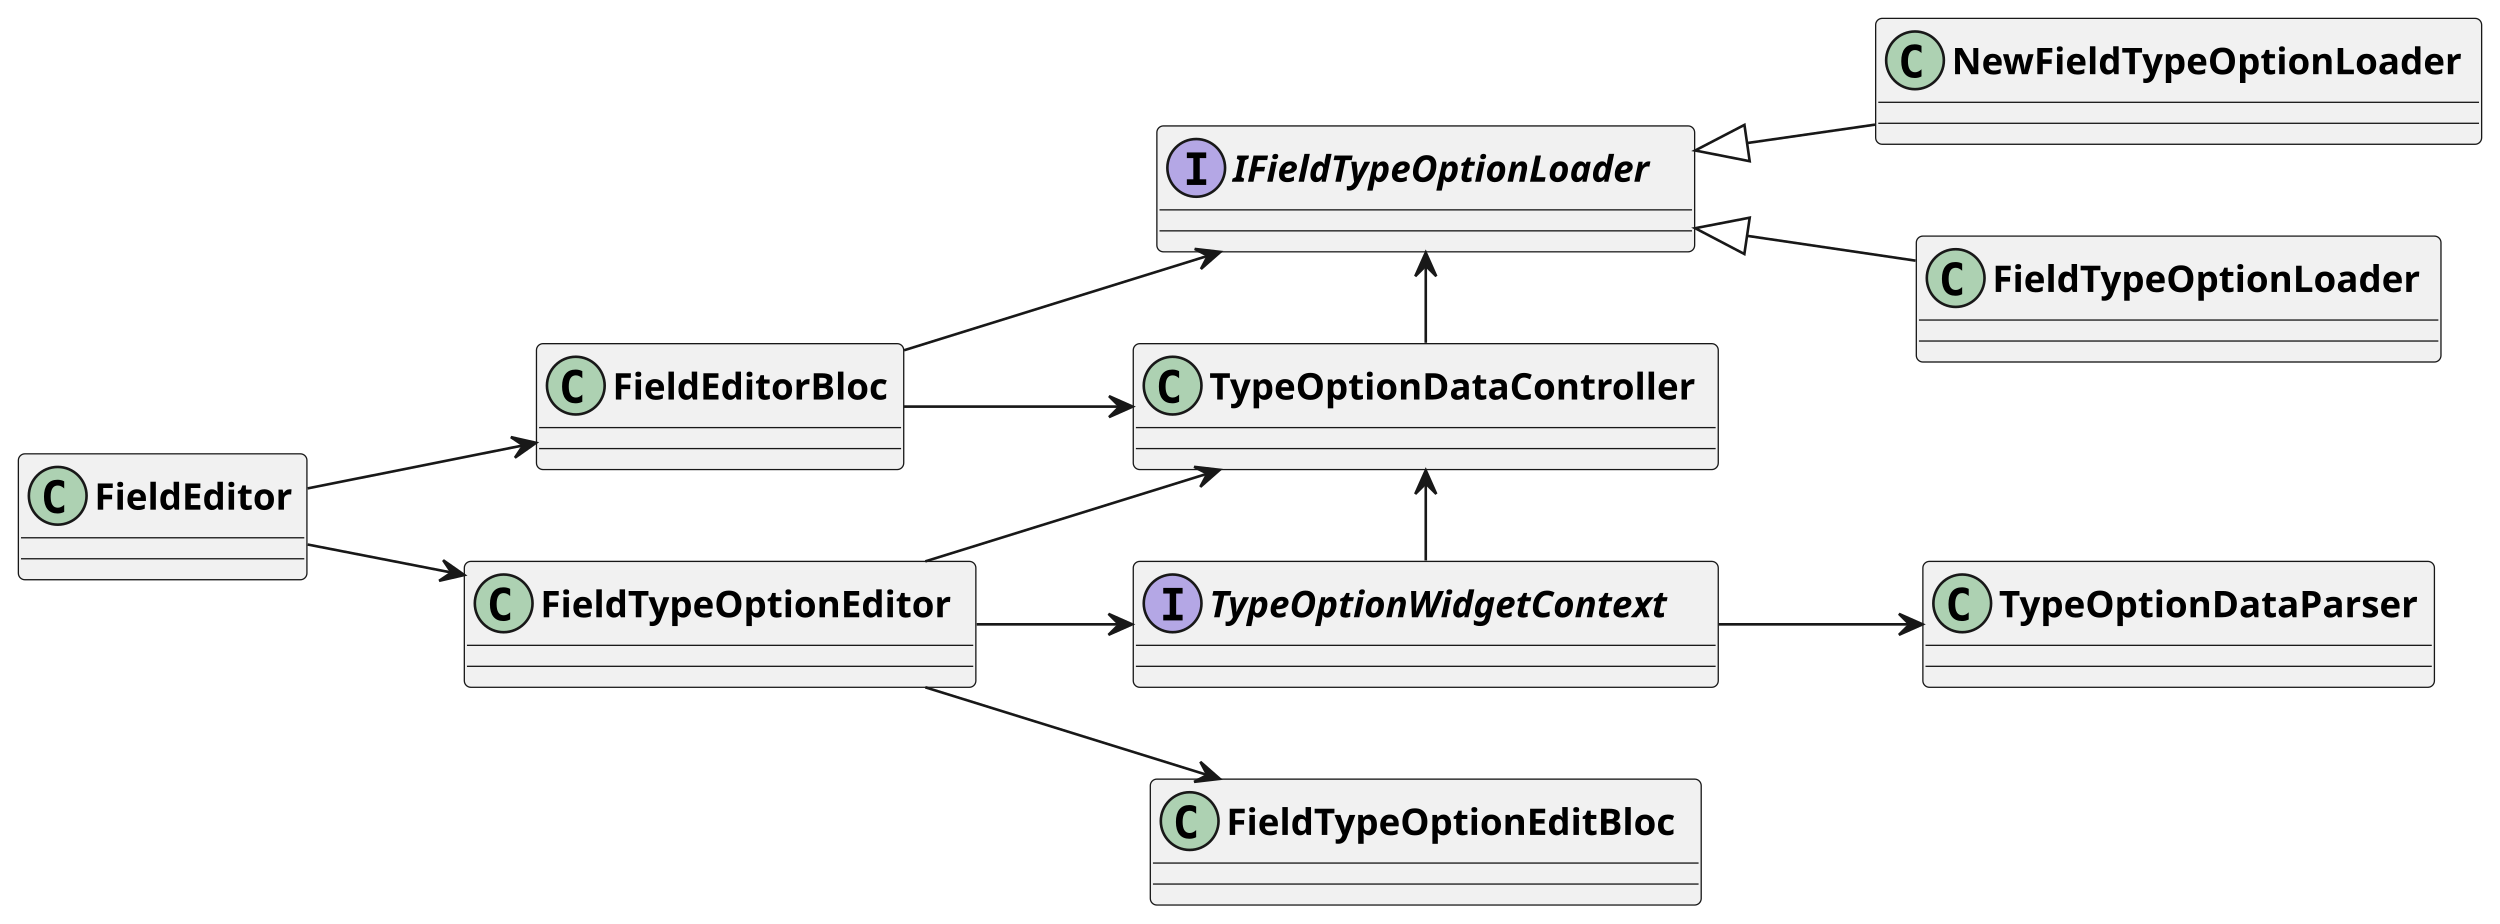
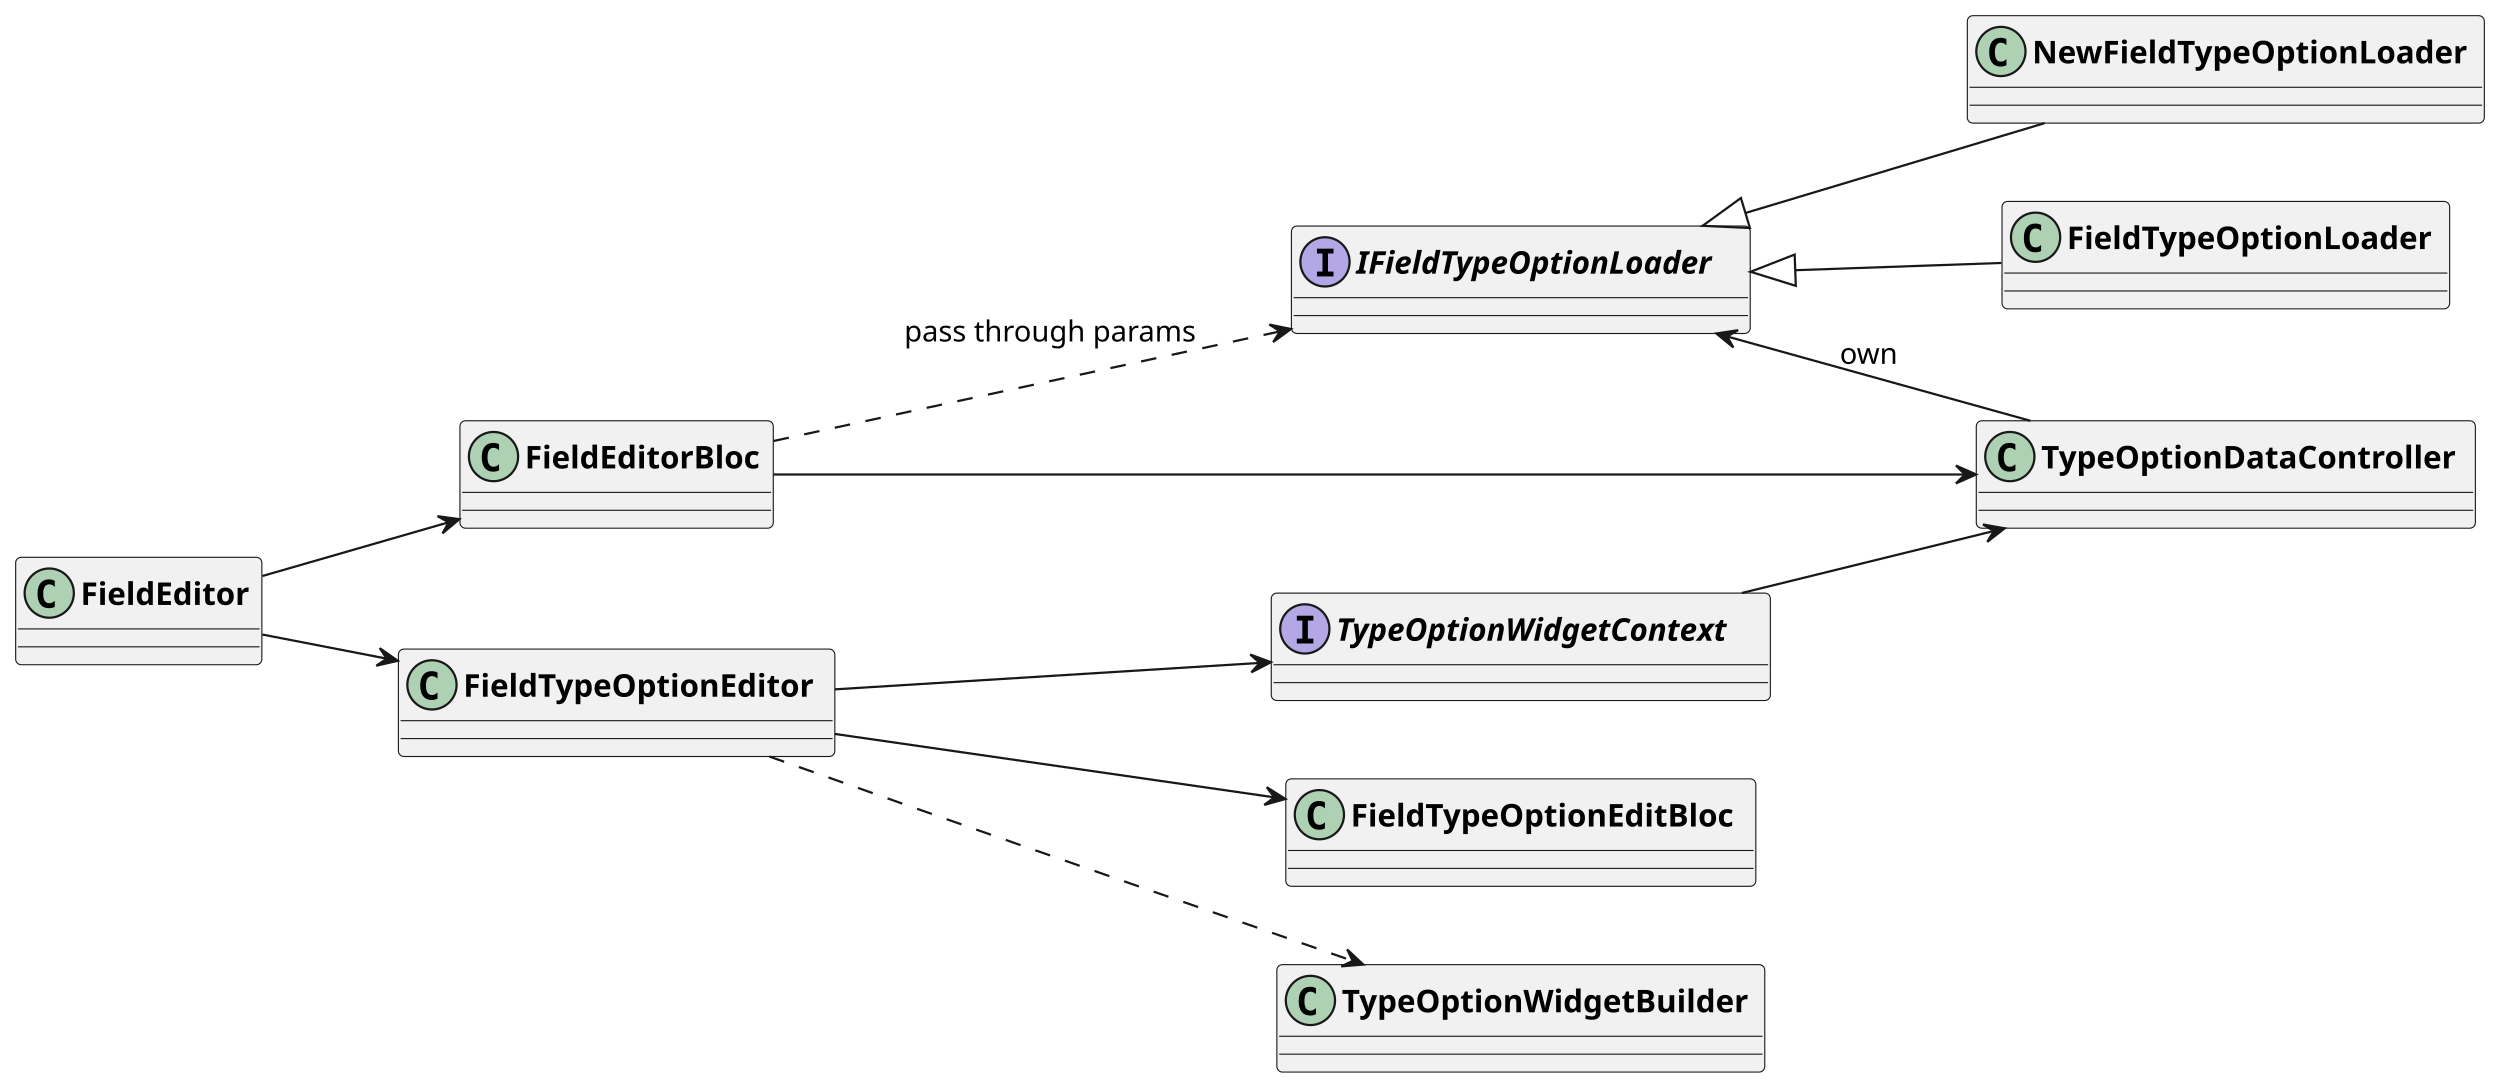
- <svg xmlns="http://www.w3.org/2000/svg" contentStyleType="text/css" height="352px" preserveAspectRatio="none" style="width:953px;height:352px;background:#FFFFFF;" version="1.1" viewBox="0 0 953 352" width="953px" zoomAndPan="magnify">
+ <svg xmlns="http://www.w3.org/2000/svg" contentStyleType="text/css" height="486px" preserveAspectRatio="none" style="width:1117px;height:486px;background:#FFFFFF;" version="1.1" viewBox="0 0 1117 486" width="1117px" zoomAndPan="magnify">
  <defs />
  <g>
    <g id="elem_IFieldTypeOptionLoader">
-       <rect codeLine="6" fill="#F1F1F1" height="48" id="IFieldTypeOptionLoader" rx="2.5" ry="2.5" style="stroke:#181818;stroke-width:0.5;" width="205" x="441" y="48" />
-       <ellipse cx="456" cy="64" fill="#B4A7E5" rx="11" ry="11" style="stroke:#181818;stroke-width:1.0;" />
-       <path d="M452.428,60.265 L452.428,58.107 L459.807,58.107 L459.807,60.265 L457.342,60.265 L457.342,68.342 L459.807,68.342 L459.807,70.5 L452.428,70.5 L452.428,68.342 L454.893,68.342 L454.893,60.265 Z " fill="#000000" />
-       <text fill="#000000" font-family="sans-serif" font-size="14" font-style="italic" font-weight="bold" lengthAdjust="spacing" textLength="173" x="470" y="69.291">IFieldTypeOptionLoader</text>
-       <line style="stroke:#181818;stroke-width:0.5;" x1="442" x2="645" y1="80" y2="80" />
-       <line style="stroke:#181818;stroke-width:0.5;" x1="442" x2="645" y1="88" y2="88" />
+       <rect codeLine="6" fill="#F1F1F1" height="48" id="IFieldTypeOptionLoader" rx="2.5" ry="2.5" style="stroke:#181818;stroke-width:0.5;" width="205" x="577" y="101" />
+       <ellipse cx="592" cy="117" fill="#B4A7E5" rx="11" ry="11" style="stroke:#181818;stroke-width:1.0;" />
+       <path d="M588.428,113.265 L588.428,111.107 L595.807,111.107 L595.807,113.265 L593.342,113.265 L593.342,121.342 L595.807,121.342 L595.807,123.5 L588.428,123.5 L588.428,121.342 L590.893,121.342 L590.893,113.265 Z " fill="#000000" />
+       <text fill="#000000" font-family="sans-serif" font-size="14" font-style="italic" font-weight="bold" lengthAdjust="spacing" textLength="173" x="606" y="122.291">IFieldTypeOptionLoader</text>
+       <line style="stroke:#181818;stroke-width:0.5;" x1="578" x2="781" y1="133" y2="133" />
+       <line style="stroke:#181818;stroke-width:0.5;" x1="578" x2="781" y1="141" y2="141" />
    </g>
    <g id="elem_TypeOptionWidgetContext">
-       <rect codeLine="7" fill="#F1F1F1" height="48" id="TypeOptionWidgetContext" rx="2.5" ry="2.5" style="stroke:#181818;stroke-width:0.5;" width="223" x="432" y="214" />
-       <ellipse cx="447" cy="230" fill="#B4A7E5" rx="11" ry="11" style="stroke:#181818;stroke-width:1.0;" />
-       <path d="M443.428,226.265 L443.428,224.107 L450.807,224.107 L450.807,226.265 L448.342,226.265 L448.342,234.342 L450.807,234.342 L450.807,236.5 L443.428,236.5 L443.428,234.342 L445.893,234.342 L445.893,226.265 Z " fill="#000000" />
-       <text fill="#000000" font-family="sans-serif" font-size="14" font-style="italic" font-weight="bold" lengthAdjust="spacing" textLength="191" x="461" y="235.291">TypeOptionWidgetContext</text>
-       <line style="stroke:#181818;stroke-width:0.5;" x1="433" x2="654" y1="246" y2="246" />
-       <line style="stroke:#181818;stroke-width:0.5;" x1="433" x2="654" y1="254" y2="254" />
+       <rect codeLine="7" fill="#F1F1F1" height="48" id="TypeOptionWidgetContext" rx="2.5" ry="2.5" style="stroke:#181818;stroke-width:0.5;" width="223" x="568" y="265" />
+       <ellipse cx="583" cy="281" fill="#B4A7E5" rx="11" ry="11" style="stroke:#181818;stroke-width:1.0;" />
+       <path d="M579.428,277.265 L579.428,275.107 L586.807,275.107 L586.807,277.265 L584.342,277.265 L584.342,285.342 L586.807,285.342 L586.807,287.5 L579.428,287.5 L579.428,285.342 L581.893,285.342 L581.893,277.265 Z " fill="#000000" />
+       <text fill="#000000" font-family="sans-serif" font-size="14" font-style="italic" font-weight="bold" lengthAdjust="spacing" textLength="191" x="597" y="286.291">TypeOptionWidgetContext</text>
+       <line style="stroke:#181818;stroke-width:0.5;" x1="569" x2="790" y1="297" y2="297" />
+       <line style="stroke:#181818;stroke-width:0.5;" x1="569" x2="790" y1="305" y2="305" />
    </g>
    <g id="elem_FieldEditor">
-       <rect fill="#F1F1F1" height="48" id="FieldEditor" rx="2.5" ry="2.5" style="stroke:#181818;stroke-width:0.5;" width="110" x="7" y="173" />
-       <ellipse cx="22" cy="189" fill="#ADD1B2" rx="11" ry="11" style="stroke:#181818;stroke-width:1.0;" />
-       <path d="M24.473,195.143 Q23.892,195.442 23.253,195.591 Q22.614,195.741 21.908,195.741 Q19.401,195.741 18.081,194.089 Q16.762,192.437 16.762,189.316 Q16.762,186.186 18.081,184.535 Q19.401,182.883 21.908,182.883 Q22.614,182.883 23.261,183.032 Q23.909,183.182 24.473,183.481 L24.473,186.203 Q23.842,185.622 23.249,185.352 Q22.655,185.083 22.024,185.083 Q20.68,185.083 19.995,186.149 Q19.31,187.216 19.31,189.316 Q19.31,191.408 19.995,192.474 Q20.68,193.541 22.024,193.541 Q22.655,193.541 23.249,193.271 Q23.842,193.001 24.473,192.42 Z " fill="#000000" />
-       <text fill="#000000" font-family="sans-serif" font-size="14" font-weight="bold" lengthAdjust="spacing" textLength="78" x="36" y="194.291">FieldEditor</text>
-       <line style="stroke:#181818;stroke-width:0.5;" x1="8" x2="116" y1="205" y2="205" />
-       <line style="stroke:#181818;stroke-width:0.5;" x1="8" x2="116" y1="213" y2="213" />
+       <rect fill="#F1F1F1" height="48" id="FieldEditor" rx="2.5" ry="2.5" style="stroke:#181818;stroke-width:0.5;" width="110" x="7" y="249" />
+       <ellipse cx="22" cy="265" fill="#ADD1B2" rx="11" ry="11" style="stroke:#181818;stroke-width:1.0;" />
+       <path d="M24.473,271.143 Q23.892,271.442 23.253,271.591 Q22.614,271.741 21.908,271.741 Q19.401,271.741 18.081,270.089 Q16.762,268.437 16.762,265.316 Q16.762,262.187 18.081,260.535 Q19.401,258.883 21.908,258.883 Q22.614,258.883 23.261,259.032 Q23.909,259.182 24.473,259.481 L24.473,262.203 Q23.842,261.622 23.249,261.352 Q22.655,261.082 22.024,261.082 Q20.68,261.082 19.995,262.149 Q19.31,263.216 19.31,265.316 Q19.31,267.408 19.995,268.474 Q20.68,269.541 22.024,269.541 Q22.655,269.541 23.249,269.271 Q23.842,269.002 24.473,268.42 Z " fill="#000000" />
+       <text fill="#000000" font-family="sans-serif" font-size="14" font-weight="bold" lengthAdjust="spacing" textLength="78" x="36" y="270.291">FieldEditor</text>
+       <line style="stroke:#181818;stroke-width:0.5;" x1="8" x2="116" y1="281" y2="281" />
+       <line style="stroke:#181818;stroke-width:0.5;" x1="8" x2="116" y1="289" y2="289" />
    </g>
    <g id="elem_FieldEditorBloc">
-       <rect fill="#F1F1F1" height="48" id="FieldEditorBloc" rx="2.5" ry="2.5" style="stroke:#181818;stroke-width:0.5;" width="140" x="204.5" y="131" />
-       <ellipse cx="219.5" cy="147" fill="#ADD1B2" rx="11" ry="11" style="stroke:#181818;stroke-width:1.0;" />
-       <path d="M221.973,153.143 Q221.392,153.442 220.753,153.591 Q220.114,153.741 219.408,153.741 Q216.901,153.741 215.582,152.089 Q214.262,150.437 214.262,147.316 Q214.262,144.186 215.582,142.535 Q216.901,140.883 219.408,140.883 Q220.114,140.883 220.761,141.032 Q221.409,141.182 221.973,141.481 L221.973,144.203 Q221.342,143.622 220.749,143.352 Q220.155,143.083 219.524,143.083 Q218.18,143.083 217.495,144.149 Q216.81,145.216 216.81,147.316 Q216.81,149.408 217.495,150.474 Q218.18,151.541 219.524,151.541 Q220.155,151.541 220.749,151.271 Q221.342,151.001 221.973,150.42 Z " fill="#000000" />
-       <text fill="#000000" font-family="sans-serif" font-size="14" font-weight="bold" lengthAdjust="spacing" textLength="108" x="233.5" y="152.291">FieldEditorBloc</text>
-       <line style="stroke:#181818;stroke-width:0.5;" x1="205.5" x2="343.5" y1="163" y2="163" />
-       <line style="stroke:#181818;stroke-width:0.5;" x1="205.5" x2="343.5" y1="171" y2="171" />
+       <rect fill="#F1F1F1" height="48" id="FieldEditorBloc" rx="2.5" ry="2.5" style="stroke:#181818;stroke-width:0.5;" width="140" x="205.5" y="188" />
+       <ellipse cx="220.5" cy="204" fill="#ADD1B2" rx="11" ry="11" style="stroke:#181818;stroke-width:1.0;" />
+       <path d="M222.973,210.143 Q222.392,210.442 221.753,210.591 Q221.114,210.741 220.408,210.741 Q217.901,210.741 216.582,209.089 Q215.262,207.437 215.262,204.316 Q215.262,201.186 216.582,199.535 Q217.901,197.883 220.408,197.883 Q221.114,197.883 221.761,198.032 Q222.409,198.182 222.973,198.481 L222.973,201.203 Q222.342,200.622 221.749,200.352 Q221.155,200.083 220.524,200.083 Q219.18,200.083 218.495,201.149 Q217.81,202.216 217.81,204.316 Q217.81,206.408 218.495,207.474 Q219.18,208.541 220.524,208.541 Q221.155,208.541 221.749,208.271 Q222.342,208.001 222.973,207.42 Z " fill="#000000" />
+       <text fill="#000000" font-family="sans-serif" font-size="14" font-weight="bold" lengthAdjust="spacing" textLength="108" x="234.5" y="209.291">FieldEditorBloc</text>
+       <line style="stroke:#181818;stroke-width:0.5;" x1="206.5" x2="344.5" y1="220" y2="220" />
+       <line style="stroke:#181818;stroke-width:0.5;" x1="206.5" x2="344.5" y1="228" y2="228" />
    </g>
    <g id="elem_FieldTypeOptionEditor">
-       <rect fill="#F1F1F1" height="48" id="FieldTypeOptionEditor" rx="2.5" ry="2.5" style="stroke:#181818;stroke-width:0.5;" width="195" x="177" y="214" />
-       <ellipse cx="192" cy="230" fill="#ADD1B2" rx="11" ry="11" style="stroke:#181818;stroke-width:1.0;" />
-       <path d="M194.473,236.143 Q193.892,236.442 193.253,236.591 Q192.614,236.741 191.908,236.741 Q189.401,236.741 188.082,235.089 Q186.762,233.437 186.762,230.316 Q186.762,227.186 188.082,225.535 Q189.401,223.883 191.908,223.883 Q192.614,223.883 193.261,224.032 Q193.909,224.182 194.473,224.481 L194.473,227.203 Q193.842,226.622 193.249,226.352 Q192.655,226.083 192.024,226.083 Q190.68,226.083 189.995,227.149 Q189.31,228.216 189.31,230.316 Q189.31,232.408 189.995,233.474 Q190.68,234.541 192.024,234.541 Q192.655,234.541 193.249,234.271 Q193.842,234.001 194.473,233.42 Z " fill="#000000" />
-       <text fill="#000000" font-family="sans-serif" font-size="14" font-weight="bold" lengthAdjust="spacing" textLength="163" x="206" y="235.291">FieldTypeOptionEditor</text>
-       <line style="stroke:#181818;stroke-width:0.5;" x1="178" x2="371" y1="246" y2="246" />
-       <line style="stroke:#181818;stroke-width:0.5;" x1="178" x2="371" y1="254" y2="254" />
+       <rect fill="#F1F1F1" height="48" id="FieldTypeOptionEditor" rx="2.5" ry="2.5" style="stroke:#181818;stroke-width:0.5;" width="195" x="178" y="290" />
+       <ellipse cx="193" cy="306" fill="#ADD1B2" rx="11" ry="11" style="stroke:#181818;stroke-width:1.0;" />
+       <path d="M195.473,312.143 Q194.892,312.442 194.253,312.591 Q193.614,312.741 192.908,312.741 Q190.401,312.741 189.082,311.089 Q187.762,309.437 187.762,306.316 Q187.762,303.187 189.082,301.535 Q190.401,299.883 192.908,299.883 Q193.614,299.883 194.261,300.032 Q194.909,300.182 195.473,300.481 L195.473,303.203 Q194.842,302.622 194.249,302.352 Q193.655,302.082 193.024,302.082 Q191.68,302.082 190.995,303.149 Q190.31,304.216 190.31,306.316 Q190.31,308.408 190.995,309.474 Q191.68,310.541 193.024,310.541 Q193.655,310.541 194.249,310.271 Q194.842,310.002 195.473,309.42 Z " fill="#000000" />
+       <text fill="#000000" font-family="sans-serif" font-size="14" font-weight="bold" lengthAdjust="spacing" textLength="163" x="207" y="311.291">FieldTypeOptionEditor</text>
+       <line style="stroke:#181818;stroke-width:0.5;" x1="179" x2="372" y1="322" y2="322" />
+       <line style="stroke:#181818;stroke-width:0.5;" x1="179" x2="372" y1="330" y2="330" />
    </g>
    <g id="elem_TypeOptionDataController">
-       <rect fill="#F1F1F1" height="48" id="TypeOptionDataController" rx="2.5" ry="2.5" style="stroke:#181818;stroke-width:0.5;" width="223" x="432" y="131" />
-       <ellipse cx="447" cy="147" fill="#ADD1B2" rx="11" ry="11" style="stroke:#181818;stroke-width:1.0;" />
-       <path d="M449.473,153.143 Q448.892,153.442 448.253,153.591 Q447.614,153.741 446.908,153.741 Q444.401,153.741 443.082,152.089 Q441.762,150.437 441.762,147.316 Q441.762,144.186 443.082,142.535 Q444.401,140.883 446.908,140.883 Q447.614,140.883 448.261,141.032 Q448.909,141.182 449.473,141.481 L449.473,144.203 Q448.842,143.622 448.249,143.352 Q447.655,143.083 447.024,143.083 Q445.68,143.083 444.995,144.149 Q444.31,145.216 444.31,147.316 Q444.31,149.408 444.995,150.474 Q445.68,151.541 447.024,151.541 Q447.655,151.541 448.249,151.271 Q448.842,151.001 449.473,150.42 Z " fill="#000000" />
-       <text fill="#000000" font-family="sans-serif" font-size="14" font-weight="bold" lengthAdjust="spacing" textLength="191" x="461" y="152.291">TypeOptionDataController</text>
-       <line style="stroke:#181818;stroke-width:0.5;" x1="433" x2="654" y1="163" y2="163" />
-       <line style="stroke:#181818;stroke-width:0.5;" x1="433" x2="654" y1="171" y2="171" />
+       <rect fill="#F1F1F1" height="48" id="TypeOptionDataController" rx="2.5" ry="2.5" style="stroke:#181818;stroke-width:0.5;" width="223" x="883" y="188" />
+       <ellipse cx="898" cy="204" fill="#ADD1B2" rx="11" ry="11" style="stroke:#181818;stroke-width:1.0;" />
+       <path d="M900.473,210.143 Q899.892,210.442 899.253,210.591 Q898.614,210.741 897.908,210.741 Q895.401,210.741 894.082,209.089 Q892.762,207.437 892.762,204.316 Q892.762,201.186 894.082,199.535 Q895.401,197.883 897.908,197.883 Q898.614,197.883 899.261,198.032 Q899.909,198.182 900.473,198.481 L900.473,201.203 Q899.842,200.622 899.249,200.352 Q898.655,200.083 898.024,200.083 Q896.68,200.083 895.995,201.149 Q895.31,202.216 895.31,204.316 Q895.31,206.408 895.995,207.474 Q896.68,208.541 898.024,208.541 Q898.655,208.541 899.249,208.271 Q899.842,208.001 900.473,207.42 Z " fill="#000000" />
+       <text fill="#000000" font-family="sans-serif" font-size="14" font-weight="bold" lengthAdjust="spacing" textLength="191" x="912" y="209.291">TypeOptionDataController</text>
+       <line style="stroke:#181818;stroke-width:0.5;" x1="884" x2="1105" y1="220" y2="220" />
+       <line style="stroke:#181818;stroke-width:0.5;" x1="884" x2="1105" y1="228" y2="228" />
    </g>
    <g id="elem_NewFieldTypeOptionLoader">
-       <rect fill="#F1F1F1" height="48" id="NewFieldTypeOptionLoader" rx="2.5" ry="2.5" style="stroke:#181818;stroke-width:0.5;" width="231" x="715" y="7" />
-       <ellipse cx="730" cy="23" fill="#ADD1B2" rx="11" ry="11" style="stroke:#181818;stroke-width:1.0;" />
-       <path d="M732.473,29.143 Q731.892,29.442 731.253,29.591 Q730.614,29.741 729.908,29.741 Q727.401,29.741 726.082,28.089 Q724.762,26.437 724.762,23.316 Q724.762,20.186 726.082,18.535 Q727.401,16.883 729.908,16.883 Q730.614,16.883 731.261,17.032 Q731.909,17.182 732.473,17.48 L732.473,20.203 Q731.842,19.622 731.249,19.352 Q730.655,19.082 730.024,19.082 Q728.68,19.082 727.995,20.149 Q727.31,21.216 727.31,23.316 Q727.31,25.408 727.995,26.474 Q728.68,27.541 730.024,27.541 Q730.655,27.541 731.249,27.271 Q731.842,27.002 732.473,26.42 Z " fill="#000000" />
-       <text fill="#000000" font-family="sans-serif" font-size="14" font-weight="bold" lengthAdjust="spacing" textLength="199" x="744" y="28.291">NewFieldTypeOptionLoader</text>
-       <line style="stroke:#181818;stroke-width:0.5;" x1="716" x2="945" y1="39" y2="39" />
-       <line style="stroke:#181818;stroke-width:0.5;" x1="716" x2="945" y1="47" y2="47" />
+       <rect fill="#F1F1F1" height="48" id="NewFieldTypeOptionLoader" rx="2.5" ry="2.5" style="stroke:#181818;stroke-width:0.5;" width="231" x="879" y="7" />
+       <ellipse cx="894" cy="23" fill="#ADD1B2" rx="11" ry="11" style="stroke:#181818;stroke-width:1.0;" />
+       <path d="M896.473,29.143 Q895.892,29.442 895.253,29.591 Q894.614,29.741 893.908,29.741 Q891.401,29.741 890.082,28.089 Q888.762,26.437 888.762,23.316 Q888.762,20.186 890.082,18.535 Q891.401,16.883 893.908,16.883 Q894.614,16.883 895.261,17.032 Q895.909,17.182 896.473,17.48 L896.473,20.203 Q895.842,19.622 895.249,19.352 Q894.655,19.082 894.024,19.082 Q892.68,19.082 891.995,20.149 Q891.31,21.216 891.31,23.316 Q891.31,25.408 891.995,26.474 Q892.68,27.541 894.024,27.541 Q894.655,27.541 895.249,27.271 Q895.842,27.002 896.473,26.42 Z " fill="#000000" />
+       <text fill="#000000" font-family="sans-serif" font-size="14" font-weight="bold" lengthAdjust="spacing" textLength="199" x="908" y="28.291">NewFieldTypeOptionLoader</text>
+       <line style="stroke:#181818;stroke-width:0.5;" x1="880" x2="1109" y1="39" y2="39" />
+       <line style="stroke:#181818;stroke-width:0.5;" x1="880" x2="1109" y1="47" y2="47" />
    </g>
    <g id="elem_FieldTypeOptionLoader">
-       <rect fill="#F1F1F1" height="48" id="FieldTypeOptionLoader" rx="2.5" ry="2.5" style="stroke:#181818;stroke-width:0.5;" width="200" x="730.5" y="90" />
-       <ellipse cx="745.5" cy="106" fill="#ADD1B2" rx="11" ry="11" style="stroke:#181818;stroke-width:1.0;" />
-       <path d="M747.973,112.143 Q747.392,112.442 746.753,112.591 Q746.114,112.741 745.408,112.741 Q742.901,112.741 741.582,111.089 Q740.262,109.437 740.262,106.316 Q740.262,103.186 741.582,101.535 Q742.901,99.883 745.408,99.883 Q746.114,99.883 746.761,100.032 Q747.409,100.182 747.973,100.481 L747.973,103.203 Q747.342,102.622 746.749,102.352 Q746.155,102.082 745.524,102.082 Q744.18,102.082 743.495,103.149 Q742.81,104.216 742.81,106.316 Q742.81,108.408 743.495,109.474 Q744.18,110.541 745.524,110.541 Q746.155,110.541 746.749,110.271 Q747.342,110.001 747.973,109.42 Z " fill="#000000" />
-       <text fill="#000000" font-family="sans-serif" font-size="14" font-weight="bold" lengthAdjust="spacing" textLength="168" x="759.5" y="111.291">FieldTypeOptionLoader</text>
-       <line style="stroke:#181818;stroke-width:0.5;" x1="731.5" x2="929.5" y1="122" y2="122" />
-       <line style="stroke:#181818;stroke-width:0.5;" x1="731.5" x2="929.5" y1="130" y2="130" />
+       <rect fill="#F1F1F1" height="48" id="FieldTypeOptionLoader" rx="2.5" ry="2.5" style="stroke:#181818;stroke-width:0.5;" width="200" x="894.5" y="90" />
+       <ellipse cx="909.5" cy="106" fill="#ADD1B2" rx="11" ry="11" style="stroke:#181818;stroke-width:1.0;" />
+       <path d="M911.973,112.143 Q911.392,112.442 910.753,112.591 Q910.114,112.741 909.408,112.741 Q906.901,112.741 905.582,111.089 Q904.262,109.437 904.262,106.316 Q904.262,103.186 905.582,101.535 Q906.901,99.883 909.408,99.883 Q910.114,99.883 910.761,100.032 Q911.409,100.182 911.973,100.481 L911.973,103.203 Q911.342,102.622 910.749,102.352 Q910.155,102.082 909.524,102.082 Q908.18,102.082 907.495,103.149 Q906.81,104.216 906.81,106.316 Q906.81,108.408 907.495,109.474 Q908.18,110.541 909.524,110.541 Q910.155,110.541 910.749,110.271 Q911.342,110.001 911.973,109.42 Z " fill="#000000" />
+       <text fill="#000000" font-family="sans-serif" font-size="14" font-weight="bold" lengthAdjust="spacing" textLength="168" x="923.5" y="111.291">FieldTypeOptionLoader</text>
+       <line style="stroke:#181818;stroke-width:0.5;" x1="895.5" x2="1093.5" y1="122" y2="122" />
+       <line style="stroke:#181818;stroke-width:0.5;" x1="895.5" x2="1093.5" y1="130" y2="130" />
    </g>
    <g id="elem_FieldTypeOptionEditBloc">
-       <rect fill="#F1F1F1" height="48" id="FieldTypeOptionEditBloc" rx="2.5" ry="2.5" style="stroke:#181818;stroke-width:0.5;" width="210" x="438.5" y="297" />
-       <ellipse cx="453.5" cy="313" fill="#ADD1B2" rx="11" ry="11" style="stroke:#181818;stroke-width:1.0;" />
-       <path d="M455.973,319.143 Q455.392,319.442 454.753,319.591 Q454.114,319.741 453.408,319.741 Q450.901,319.741 449.582,318.089 Q448.262,316.437 448.262,313.316 Q448.262,310.187 449.582,308.535 Q450.901,306.883 453.408,306.883 Q454.114,306.883 454.761,307.032 Q455.409,307.182 455.973,307.481 L455.973,310.203 Q455.342,309.622 454.749,309.352 Q454.155,309.082 453.524,309.082 Q452.18,309.082 451.495,310.149 Q450.81,311.216 450.81,313.316 Q450.81,315.408 451.495,316.474 Q452.18,317.541 453.524,317.541 Q454.155,317.541 454.749,317.271 Q455.342,317.002 455.973,316.42 Z " fill="#000000" />
-       <text fill="#000000" font-family="sans-serif" font-size="14" font-weight="bold" lengthAdjust="spacing" textLength="178" x="467.5" y="318.291">FieldTypeOptionEditBloc</text>
-       <line style="stroke:#181818;stroke-width:0.5;" x1="439.5" x2="647.5" y1="329" y2="329" />
-       <line style="stroke:#181818;stroke-width:0.5;" x1="439.5" x2="647.5" y1="337" y2="337" />
+       <rect fill="#F1F1F1" height="48" id="FieldTypeOptionEditBloc" rx="2.5" ry="2.5" style="stroke:#181818;stroke-width:0.5;" width="210" x="574.5" y="348" />
+       <ellipse cx="589.5" cy="364" fill="#ADD1B2" rx="11" ry="11" style="stroke:#181818;stroke-width:1.0;" />
+       <path d="M591.973,370.143 Q591.392,370.442 590.753,370.591 Q590.114,370.741 589.408,370.741 Q586.901,370.741 585.582,369.089 Q584.262,367.437 584.262,364.316 Q584.262,361.187 585.582,359.535 Q586.901,357.883 589.408,357.883 Q590.114,357.883 590.761,358.032 Q591.409,358.182 591.973,358.481 L591.973,361.203 Q591.342,360.622 590.749,360.352 Q590.155,360.082 589.524,360.082 Q588.18,360.082 587.495,361.149 Q586.81,362.216 586.81,364.316 Q586.81,366.408 587.495,367.474 Q588.18,368.541 589.524,368.541 Q590.155,368.541 590.749,368.271 Q591.342,368.002 591.973,367.42 Z " fill="#000000" />
+       <text fill="#000000" font-family="sans-serif" font-size="14" font-weight="bold" lengthAdjust="spacing" textLength="178" x="603.5" y="369.291">FieldTypeOptionEditBloc</text>
+       <line style="stroke:#181818;stroke-width:0.5;" x1="575.5" x2="783.5" y1="380" y2="380" />
+       <line style="stroke:#181818;stroke-width:0.5;" x1="575.5" x2="783.5" y1="388" y2="388" />
    </g>
-     <g id="elem_TypeOptionDataParser">
-       <rect fill="#F1F1F1" height="48" id="TypeOptionDataParser" rx="2.5" ry="2.5" style="stroke:#181818;stroke-width:0.5;" width="195" x="733" y="214" />
-       <ellipse cx="748" cy="230" fill="#ADD1B2" rx="11" ry="11" style="stroke:#181818;stroke-width:1.0;" />
-       <path d="M750.473,236.143 Q749.892,236.442 749.253,236.591 Q748.614,236.741 747.908,236.741 Q745.401,236.741 744.082,235.089 Q742.762,233.437 742.762,230.316 Q742.762,227.186 744.082,225.535 Q745.401,223.883 747.908,223.883 Q748.614,223.883 749.261,224.032 Q749.909,224.182 750.473,224.481 L750.473,227.203 Q749.842,226.622 749.249,226.352 Q748.655,226.083 748.024,226.083 Q746.68,226.083 745.995,227.149 Q745.31,228.216 745.31,230.316 Q745.31,232.408 745.995,233.474 Q746.68,234.541 748.024,234.541 Q748.655,234.541 749.249,234.271 Q749.842,234.001 750.473,233.42 Z " fill="#000000" />
-       <text fill="#000000" font-family="sans-serif" font-size="14" font-weight="bold" lengthAdjust="spacing" textLength="163" x="762" y="235.291">TypeOptionDataParser</text>
-       <line style="stroke:#181818;stroke-width:0.5;" x1="734" x2="927" y1="246" y2="246" />
-       <line style="stroke:#181818;stroke-width:0.5;" x1="734" x2="927" y1="254" y2="254" />
+     <g id="elem_TypeOptionWidgetBuilder">
+       <rect fill="#F1F1F1" height="48" id="TypeOptionWidgetBuilder" rx="2.5" ry="2.5" style="stroke:#181818;stroke-width:0.5;" width="218" x="570.5" y="431" />
+       <ellipse cx="585.5" cy="447" fill="#ADD1B2" rx="11" ry="11" style="stroke:#181818;stroke-width:1.0;" />
+       <path d="M587.973,453.143 Q587.392,453.442 586.753,453.591 Q586.114,453.741 585.408,453.741 Q582.901,453.741 581.582,452.089 Q580.262,450.437 580.262,447.316 Q580.262,444.187 581.582,442.535 Q582.901,440.883 585.408,440.883 Q586.114,440.883 586.761,441.032 Q587.409,441.182 587.973,441.481 L587.973,444.203 Q587.342,443.622 586.749,443.352 Q586.155,443.082 585.524,443.082 Q584.18,443.082 583.495,444.149 Q582.81,445.216 582.81,447.316 Q582.81,449.408 583.495,450.474 Q584.18,451.541 585.524,451.541 Q586.155,451.541 586.749,451.271 Q587.342,451.002 587.973,450.42 Z " fill="#000000" />
+       <text fill="#000000" font-family="sans-serif" font-size="14" font-weight="bold" lengthAdjust="spacing" textLength="186" x="599.5" y="452.291">TypeOptionWidgetBuilder</text>
+       <line style="stroke:#181818;stroke-width:0.5;" x1="571.5" x2="787.5" y1="463" y2="463" />
+       <line style="stroke:#181818;stroke-width:0.5;" x1="571.5" x2="787.5" y1="471" y2="471" />
    </g>
    <g id="link_FieldEditor_FieldEditorBloc">
-       <path codeLine="9" d="M117.21,186.18 C142.21,181.2 172.28,175.2 199.34,169.8 " fill="none" id="FieldEditor-to-FieldEditorBloc" style="stroke:#181818;stroke-width:1.0;" />
-       <polygon fill="#181818" points="204.35,168.8,194.744,166.627,199.446,169.772,196.3,174.474,204.35,168.8" style="stroke:#181818;stroke-width:1.0;" />
+       <path codeLine="9" d="M117.19,257.37 C142.43,250.09 172.84,241.32 200.18,233.44 " fill="none" id="FieldEditor-to-FieldEditorBloc" style="stroke:#181818;stroke-width:1.0;" />
+       <polygon fill="#181818" points="205.25,231.97,195.494,230.623,200.446,233.357,197.713,238.309,205.25,231.97" style="stroke:#181818;stroke-width:1.0;" />
    </g>
    <g id="link_FieldEditor_FieldTypeOptionEditor">
-       <path codeLine="10" d="M117.21,207.56 C133.91,210.81 152.88,214.51 171.69,218.17 " fill="none" id="FieldEditor-to-FieldTypeOptionEditor" style="stroke:#181818;stroke-width:1.0;" />
-       <polygon fill="#181818" points="177,219.2,168.931,213.553,172.092,218.244,167.401,221.406,177,219.2" style="stroke:#181818;stroke-width:1.0;" />
+       <path codeLine="10" d="M117.19,283.51 C134.08,286.78 153.3,290.51 172.36,294.2 " fill="none" id="FieldEditor-to-FieldTypeOptionEditor" style="stroke:#181818;stroke-width:1.0;" />
+       <polygon fill="#181818" points="177.73,295.24,169.661,289.593,172.822,294.284,168.131,297.446,177.73,295.24" style="stroke:#181818;stroke-width:1.0;" />
    </g>
    <g id="link_FieldEditorBloc_IFieldTypeOptionLoader">
-       <path codeLine="13" d="M344.61,133.52 C379.95,122.53 423.21,109.08 460.26,97.57 " fill="none" id="FieldEditorBloc-to-IFieldTypeOptionLoader" style="stroke:#181818;stroke-width:1.0;" />
-       <polygon fill="#181818" points="465.21,96.03,455.428,94.886,460.436,97.516,457.806,102.525,465.21,96.03" style="stroke:#181818;stroke-width:1.0;" />
+       <path codeLine="13" d="M345.61,197.04 C407.76,183.59 500.03,163.62 571.68,148.12 " fill="none" id="FieldEditorBloc-to-IFieldTypeOptionLoader" style="stroke:#181818;stroke-width:1.0;stroke-dasharray:7.0,7.0;" />
+       <polygon fill="#181818" points="576.8,147.01,567.158,145.004,571.913,148.067,568.85,152.823,576.8,147.01" style="stroke:#181818;stroke-width:1.0;" />
+       <text fill="#000000" font-family="sans-serif" font-size="13" lengthAdjust="spacing" textLength="133" x="404" y="152.568">pass through params</text>
    </g>
    <g id="link_FieldEditorBloc_TypeOptionDataController">
-       <path codeLine="14" d="M344.61,155 C369.63,155 398.61,155 426.56,155 " fill="none" id="FieldEditorBloc-to-TypeOptionDataController" style="stroke:#181818;stroke-width:1.0;" />
-       <polygon fill="#181818" points="431.76,155,422.76,151,426.76,155,422.76,159,431.76,155" style="stroke:#181818;stroke-width:1.0;" />
+       <path codeLine="14" d="M345.57,212 C468.62,212 726.96,212 877.61,212 " fill="none" id="FieldEditorBloc-to-TypeOptionDataController" style="stroke:#181818;stroke-width:1.0;" />
+       <polygon fill="#181818" points="882.92,212,873.92,208,877.92,212,873.92,216,882.92,212" style="stroke:#181818;stroke-width:1.0;" />
+     </g>
+     <g id="link_IFieldTypeOptionLoader_TypeOptionDataController">
+       <path codeLine="15" d="M771.76,150.37 C814.47,162.24 865.08,176.3 907.15,188 " fill="none" id="IFieldTypeOptionLoader-backto-TypeOptionDataController" style="stroke:#181818;stroke-width:1.0;" />
+       <polygon fill="#181818" points="766.86,149,774.472,155.25,771.68,150.33,776.6,147.538,766.86,149" style="stroke:#181818;stroke-width:1.0;" />
+       <text fill="#000000" font-family="sans-serif" font-size="13" lengthAdjust="spacing" textLength="26" x="822" y="162.568">own</text>
    </g>
    <g id="link_IFieldTypeOptionLoader_NewFieldTypeOptionLoader">
-       <path codeLine="15" d="M666.03,54.52 C682.19,52.19 698.72,49.81 714.76,47.51 " fill="none" id="IFieldTypeOptionLoader-backto-NewFieldTypeOptionLoader" style="stroke:#181818;stroke-width:1.0;" />
-       <polygon fill="none" points="666.98,61.45,646.18,57.37,664.98,47.6,666.98,61.45" style="stroke:#181818;stroke-width:1.0;" />
+       <path codeLine="16" d="M779.97,95.13 C823.07,82.18 872.86,67.23 913.51,55.02 " fill="none" id="IFieldTypeOptionLoader-backto-NewFieldTypeOptionLoader" style="stroke:#181818;stroke-width:1.0;" />
+       <polygon fill="none" points="781.87,101.87,760.7,100.91,777.84,88.46,781.87,101.87" style="stroke:#181818;stroke-width:1.0;" />
    </g>
    <g id="link_IFieldTypeOptionLoader_FieldTypeOptionLoader">
-       <path codeLine="16" d="M666.04,89.91 C687.46,93.07 709.53,96.32 730.25,99.37 " fill="none" id="IFieldTypeOptionLoader-backto-FieldTypeOptionLoader" style="stroke:#181818;stroke-width:1.0;" />
-       <polygon fill="none" points="664.95,96.83,646.18,86.99,666.99,82.98,664.95,96.83" style="stroke:#181818;stroke-width:1.0;" />
+       <path codeLine="17" d="M802.32,120.72 C832.77,119.65 865.05,118.51 894.26,117.49 " fill="none" id="IFieldTypeOptionLoader-backto-FieldTypeOptionLoader" style="stroke:#181818;stroke-width:1.0;" />
+       <polygon fill="none" points="802.36,127.72,782.12,121.43,801.86,113.73,802.36,127.72" style="stroke:#181818;stroke-width:1.0;" />
    </g>
    <g id="link_FieldTypeOptionEditor_FieldTypeOptionEditBloc">
-       <path codeLine="18" d="M352.73,262.01 C386.34,272.46 425.79,284.72 459.98,295.35 " fill="none" id="FieldTypeOptionEditor-to-FieldTypeOptionEditBloc" style="stroke:#181818;stroke-width:1.0;" />
-       <polygon fill="#181818" points="464.98,296.9,457.576,290.405,460.206,295.413,455.198,298.043,464.98,296.9" style="stroke:#181818;stroke-width:1.0;" />
+       <path codeLine="20" d="M373.04,327.93 C432.13,336.45 507.89,347.39 569.18,356.23 " fill="none" id="FieldTypeOptionEditor-to-FieldTypeOptionEditBloc" style="stroke:#181818;stroke-width:1.0;" />
+       <polygon fill="#181818" points="574.32,356.97,565.982,351.727,569.371,356.257,564.841,359.646,574.32,356.97" style="stroke:#181818;stroke-width:1.0;" />
    </g>
    <g id="link_FieldTypeOptionEditor_TypeOptionWidgetContext">
-       <path codeLine="19" d="M372.27,238 C389.87,238 408.39,238 426.47,238 " fill="none" id="FieldTypeOptionEditor-to-TypeOptionWidgetContext" style="stroke:#181818;stroke-width:1.0;" />
-       <polygon fill="#181818" points="431.56,238,422.56,234,426.56,238,422.56,242,431.56,238" style="stroke:#181818;stroke-width:1.0;" />
+       <path codeLine="21" d="M373.04,308 C430.1,304.45 502.7,299.93 562.81,296.19 " fill="none" id="FieldTypeOptionEditor-to-TypeOptionWidgetContext" style="stroke:#181818;stroke-width:1.0;" />
+       <polygon fill="#181818" points="567.84,295.88,558.616,292.428,562.849,296.18,559.096,300.413,567.84,295.88" style="stroke:#181818;stroke-width:1.0;" />
    </g>
-     <g id="link_FieldTypeOptionEditor_TypeOptionDataController">
-       <path codeLine="20" d="M352.73,213.99 C386.34,203.54 425.79,191.28 459.98,180.65 " fill="none" id="FieldTypeOptionEditor-to-TypeOptionDataController" style="stroke:#181818;stroke-width:1.0;" />
-       <polygon fill="#181818" points="464.98,179.1,455.198,177.957,460.206,180.587,457.576,185.595,464.98,179.1" style="stroke:#181818;stroke-width:1.0;" />
+     <g id="link_FieldTypeOptionEditor_TypeOptionWidgetBuilder">
+       <path codeLine="22" d="M343.76,338.02 C362.9,344.83 383.76,352.23 403,359 C471.06,382.96 548.68,409.98 604.15,429.24 " fill="none" id="FieldTypeOptionEditor-to-TypeOptionWidgetBuilder" style="stroke:#181818;stroke-width:1.0;stroke-dasharray:7.0,7.0;" />
+       <polygon fill="#181818" points="609.11,430.96,601.928,424.221,604.389,429.315,599.295,431.776,609.11,430.96" style="stroke:#181818;stroke-width:1.0;" />
    </g>
-     <g id="link_IFieldTypeOptionLoader_TypeOptionDataController">
-       <path codeLine="21" d="M543.5,101.4 C543.5,111.16 543.5,120.92 543.5,130.68 " fill="none" id="IFieldTypeOptionLoader-backto-TypeOptionDataController" style="stroke:#181818;stroke-width:1.0;" />
-       <polygon fill="#181818" points="543.5,96.3,539.5,105.3,543.5,101.3,547.5,105.3,543.5,96.3" style="stroke:#181818;stroke-width:1.0;" />
-     </g>
-     <g id="link_TypeOptionDataController_TypeOptionWidgetContext">
-       <path codeLine="24" d="M543.5,184.4 C543.5,194.16 543.5,203.92 543.5,213.68 " fill="none" id="TypeOptionDataController-backto-TypeOptionWidgetContext" style="stroke:#181818;stroke-width:1.0;" />
-       <polygon fill="#181818" points="543.5,179.3,539.5,188.3,543.5,184.3,547.5,188.3,543.5,179.3" style="stroke:#181818;stroke-width:1.0;" />
-     </g>
-     <g id="link_TypeOptionWidgetContext_TypeOptionDataParser">
-       <path codeLine="25" d="M655.1,238 C679.05,238 704.28,238 727.87,238 " fill="none" id="TypeOptionWidgetContext-to-TypeOptionDataParser" style="stroke:#181818;stroke-width:1.0;" />
-       <polygon fill="#181818" points="732.88,238,723.88,234,727.88,238,723.88,242,732.88,238" style="stroke:#181818;stroke-width:1.0;" />
+     <g id="link_TypeOptionWidgetContext_TypeOptionDataController">
+       <path codeLine="25" d="M778.25,264.95 C813.89,256.18 854.3,246.25 890.39,237.36 " fill="none" id="TypeOptionWidgetContext-to-TypeOptionDataController" style="stroke:#181818;stroke-width:1.0;" />
+       <polygon fill="#181818" points="895.69,236.06,885.993,234.335,890.836,237.259,887.912,242.102,895.69,236.06" style="stroke:#181818;stroke-width:1.0;" />
    </g>
  </g>
</svg>
